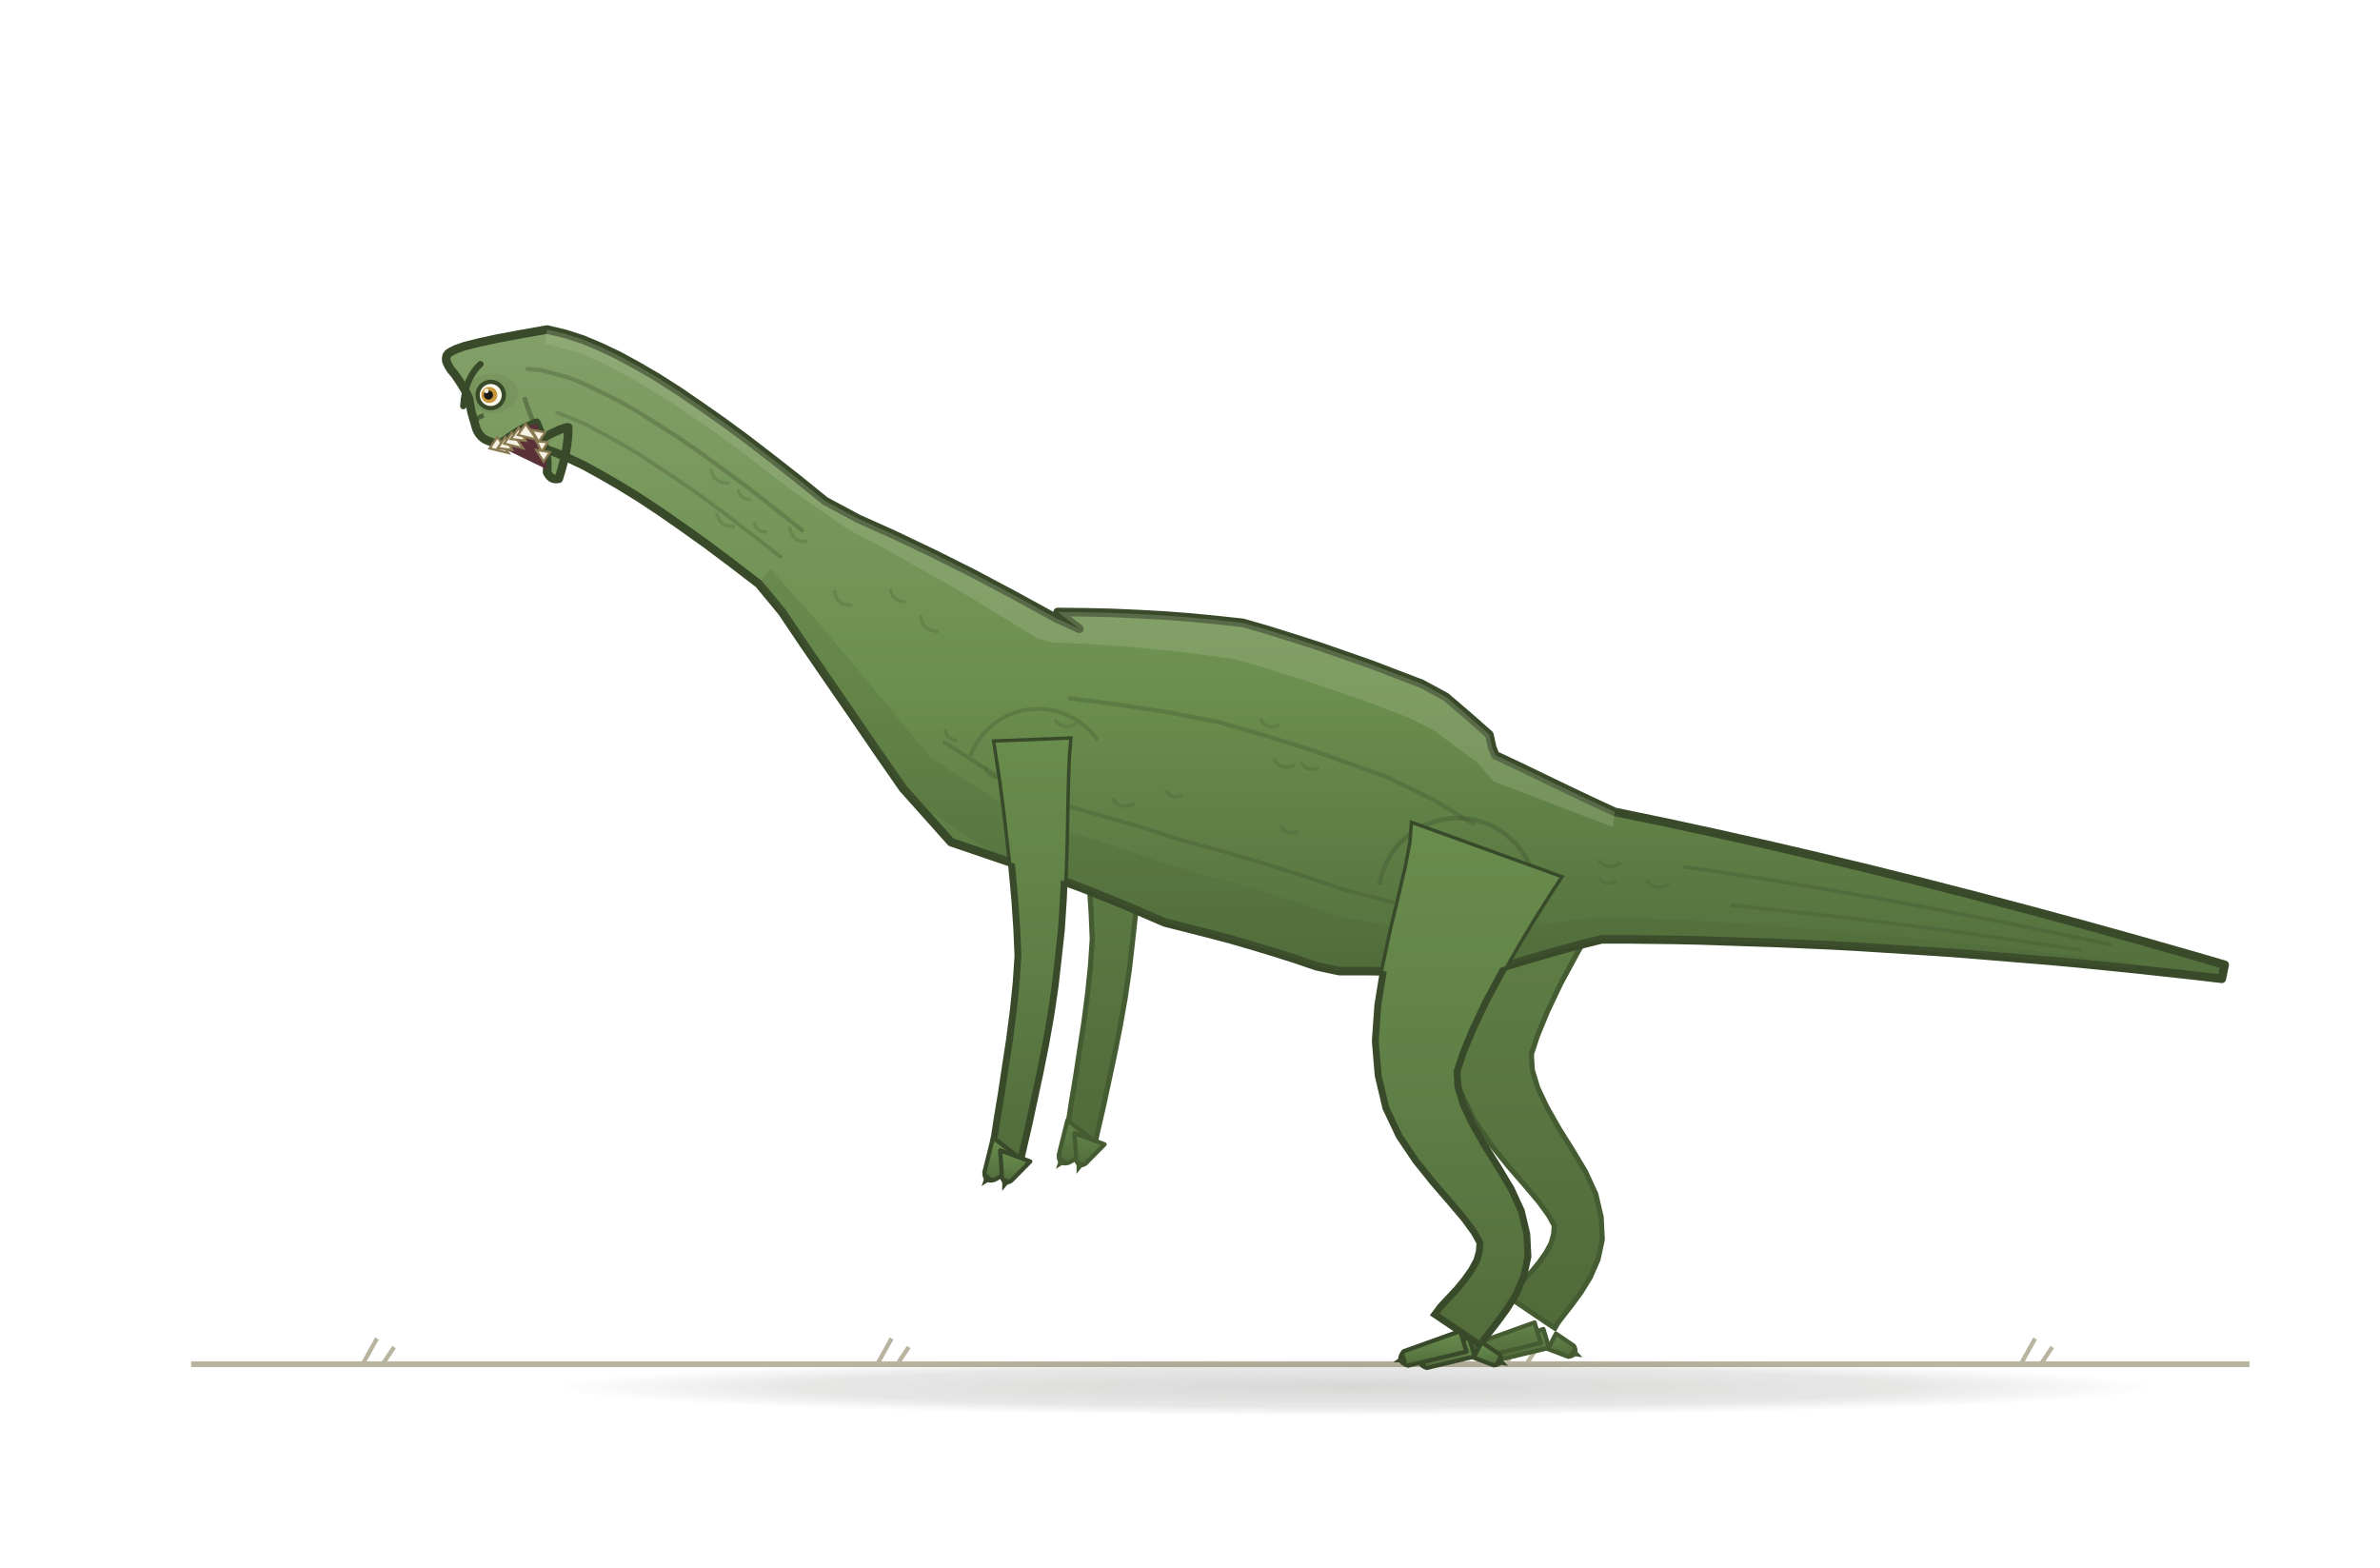
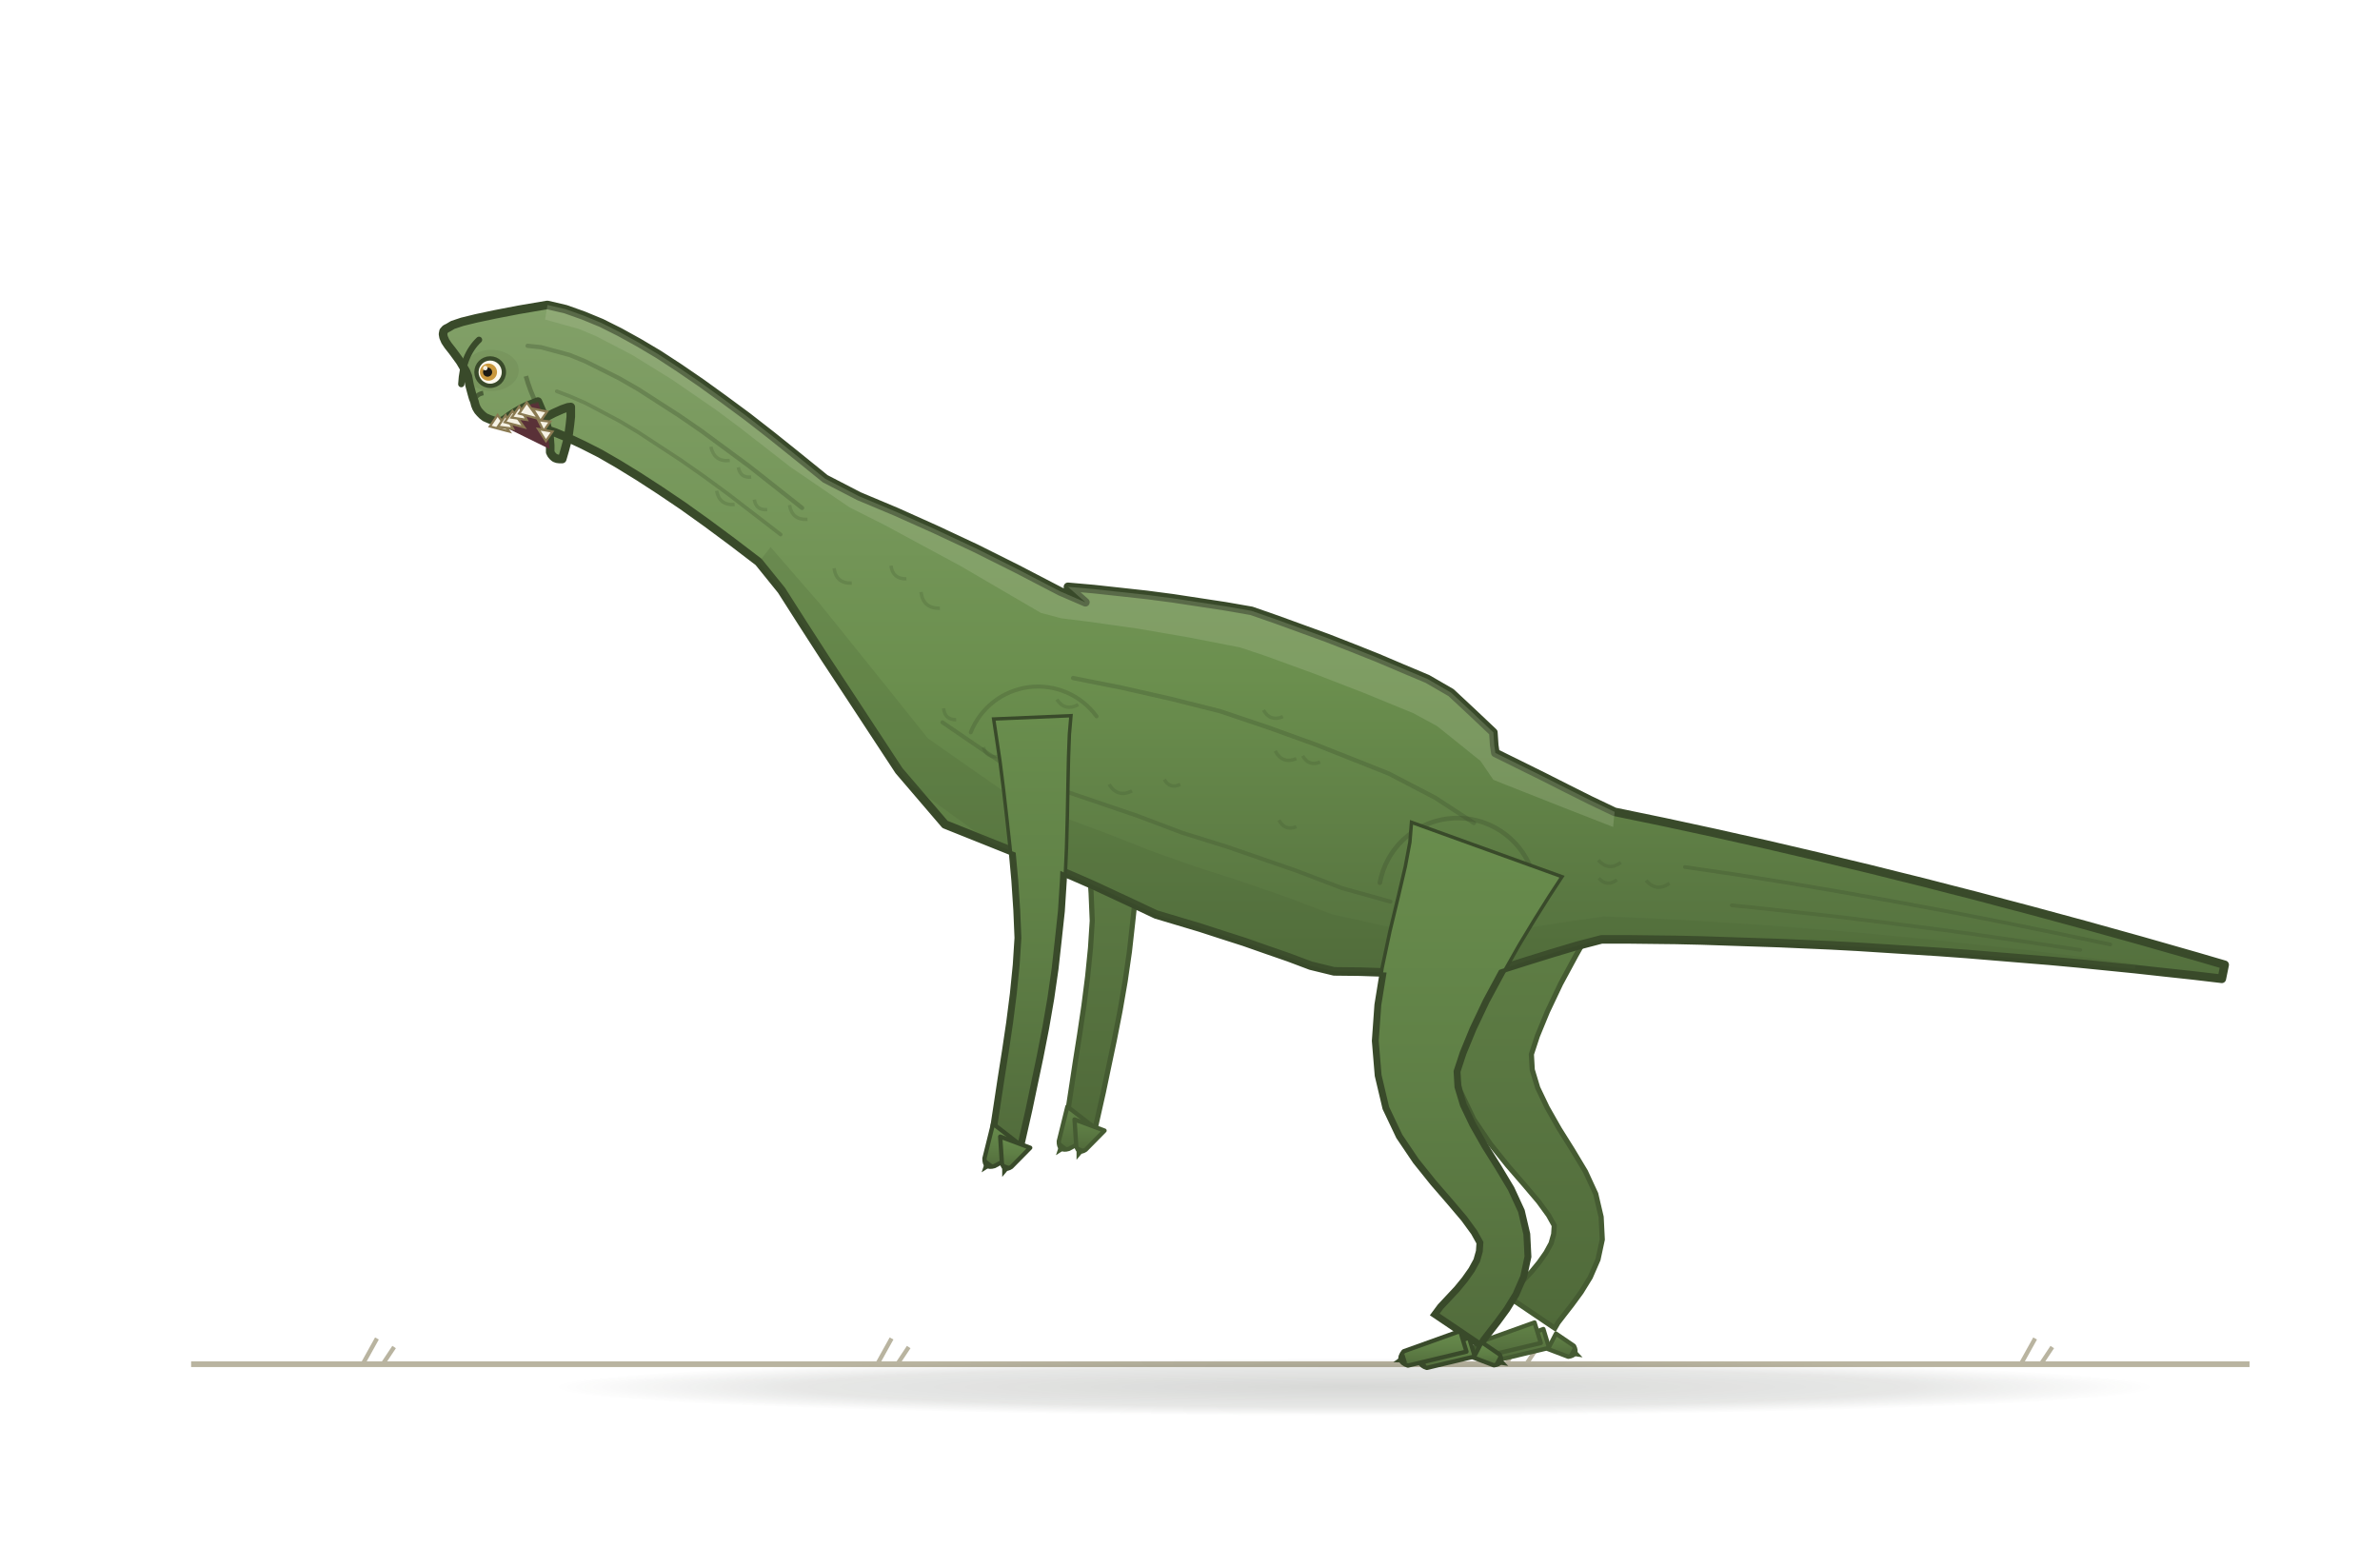
<svg xmlns="http://www.w3.org/2000/svg" viewBox="0 0 820 540" role="img" aria-label="Tyrannobrachion, a hybrid dinosaur">
  <g transform="translate(450.1 470) scale(0.985) translate(-450.1 -470)">
    <defs>
      <clipPath id="bod-mix-rex-brachiosaurus">
-         <path d="M771.3 330.3L761.4 327.4L751.6 324.6L741.8 321.8L732.1 319.1L722.4 316.4L712.8 313.8L703.2 311.2L693.7 308.7L684.3 306.2L674.9 303.8L665.6 301.4L656.3 299.1L647.1 296.8L637.9 294.6L628.8 292.4L619.8 290.3L610.8 288.2L601.8 286.2L592.9 284.2L584.1 282.3L575.3 280.4L566.6 278.6L557.9 276.8L549.5 272.9L541.1 268.9L532.8 264.9L524.5 260.9L516.2 257L515.1 254.3L514.1 249.8L506.5 243.1L498.9 236.6L490.4 232L481.5 228.6L472.6 225.2L463.7 222.1L454.8 219L445.8 216.1L436.9 213.3L427.9 210.7L418.6 209.7L409.3 208.8L400 208.1L390.7 207.6L381.5 207.2L372.3 207L363.1 206.9L370.7 212.8L362.6 209.1L347.8 201L333.5 193.4L319.7 186.5L306.3 180.1L293.4 174.3L281.8 168.1L272.3 160.4L263.1 153.2L254.4 146.5L246.1 140.4L238.1 134.8L230.5 129.6L223.3 125L216.3 120.9L209.7 117.3L203.2 114.2L197 111.6L190.8 109.6L184.5 108.1L174.9 109.8L166.9 111.3L160.5 112.7L155.7 113.9L152.6 115L151 115.8L150 116.4L149.4 117.2L149.2 118.2L149.3 119.3L149.9 120.6L150.8 122.1L152.3 123.9L153.6 125.8L154.7 127.5L155.7 129.2L156.6 130.9L157.3 132.5L157.5 134.1L157.8 135.6L158.1 137.1L158.5 138.5L158.9 139.9L159.3 141.2L159.6 142.3L160 143.4L160.5 144.3L161.1 145.1L161.9 145.9L162.7 146.5L164.3 147.2L165.6 147.7L166.8 147.9L167.9 147.9L168.7 147.6L169.4 147.1L171.2 145.8L173 144.6L174.9 143.4L176.8 142.4L178.8 141.5L180.8 140.7L182.2 144.1L183.2 147.3L184 150.3L184.5 153.1L184.6 155.6L184.5 158L185 158.9L185.5 159.5L186.1 160L186.8 160.3L187.6 160.4L188.6 160.3L189.5 157.3L190.3 154.3L191 151.4L191.5 148.5L191.8 145.7L191.9 142.9L191.9 142.3L191 142.4L189.1 143.1L186.4 144.3L182.8 146.2L178.3 148.7L178.3 148.7L180.5 149L183.6 149.8L187.6 151.2L192.2 153.2L197.5 155.7L203.3 158.9L209.7 162.6L216.7 166.9L224.1 171.8L232 177.3L240.4 183.3L249.2 189.9L258.6 197.1L266.7 206.9L274.3 218.2L282.4 230L290.9 242.3L299.7 255.2L309 268.6L325.8 287.4L349.9 295.6L357.2 298.1L364.5 300.8L371.8 303.5L379 306.4L386.2 309.3L393.4 312.4L400.6 315.5L408.1 317.4L415.6 319.3L423.2 321.3L430.8 323.5L438.4 325.8L446 328.2L453.6 330.8L461.6 332.5L470.4 332.5L479.4 332.6L494.9 335.2L510.4 333.7L518.8 331.1L527.3 328.5L535.9 326L544.6 323.6L553.4 321.4L562 321.4L570.7 321.5L579.5 321.6L588.4 321.8L597.3 322.1L606.3 322.4L615.4 322.7L624.5 323.1L633.7 323.5L643 324L652.4 324.6L661.8 325.2L671.3 325.8L680.9 326.5L690.6 327.3L700.3 328.1L710.1 328.9L719.9 329.8L729.9 330.8L739.9 331.8L749.9 332.9L760.1 334L770.3 335.2Z" />
+         <path d="M771.3 330.3L761.4 327.4L751.6 324.6L741.8 321.8L732.1 319.1L722.4 316.4L712.8 313.8L703.2 311.2L693.7 308.7L684.3 306.2L674.9 303.8L665.6 301.4L656.3 299.1L647.1 296.8L637.9 294.6L628.8 292.4L619.8 290.3L610.8 288.2L601.8 286.2L592.9 284.2L584.1 282.3L575.3 280.4L566.6 278.6L557.9 276.8L549.5 272.8L541.1 268.6L532.8 264.4L524.5 260.3L516.2 256.2L515.8 253.5L515.5 249L508.1 242L500.7 235.1L492.4 230.3L483.6 226.6L474.9 222.9L466.1 219.4L457.4 216L448.6 212.8L439.8 209.6L430.9 206.5L421.7 204.9L412.5 203.5L403.3 202.1L394.1 200.9L385 199.9L375.8 198.9L366.7 198.1L372.8 203.5L364 199.7L349 191.9L334.4 184.6L320.3 178L306.7 171.9L293.6 166.4L281.8 160.3L272.3 152.6L263.2 145.3L254.6 138.6L246.2 132.4L238.3 126.7L230.7 121.5L223.5 116.8L216.6 112.7L209.9 109L203.5 105.8L197.2 103.2L191 101L184.6 99.5L174.6 101.2L166.3 102.8L159.7 104.2L154.8 105.4L151.5 106.5L150 107.4L149 107.9L148.3 108.7L148.1 109.7L148.3 110.8L148.9 112.2L149.9 113.7L151.4 115.6L152.8 117.5L154.1 119.3L155.1 121L156.1 122.7L156.8 124.4L157.1 126L157.4 127.6L157.8 129.1L158.2 130.6L158.6 132L159.1 133.3L159.4 134.5L159.8 135.5L160.4 136.5L161.1 137.3L161.9 138.1L162.8 138.8L164.4 139.5L165.8 140L167 140.3L168.1 140.3L168.9 140L169.6 139.6L171.5 138.2L173.4 137L175.3 135.9L177.3 134.9L179.3 134.1L181.3 133.3L182.8 136.8L183.9 140L184.8 143.1L185.4 145.9L185.6 148.6L185.6 151L186 151.8L186.6 152.5L187.2 153L188 153.3L188.8 153.4L189.8 153.4L190.7 150.3L191.5 147.3L192.1 144.4L192.5 141.4L192.8 138.6L192.8 135.8L192.8 135.2L191.8 135.3L189.8 136L186.9 137.3L183 139.3L178.2 141.8L178.2 141.8L180.3 142.1L183.4 142.8L187.3 144.1L191.9 146L197.2 148.5L203.1 151.5L209.5 155.2L216.5 159.5L223.9 164.3L231.9 169.7L240.3 175.7L249.2 182.3L258.5 189.4L266.5 199.3L273.9 210.9L281.7 223L290 235.6L298.6 248.7L307.6 262.4L323.7 281.2L346.2 290.2L353.6 293.1L361 296.2L368.4 299.3L375.7 302.5L383 305.9L390.3 309.3L397.5 312.7L405.2 315L412.9 317.3L420.6 319.8L428.4 322.3L436.1 325L443.9 327.7L451.6 330.6L459.8 332.6L468.9 332.7L478 333L494.2 336L510.3 334.4L518.7 331.7L527.2 329L535.9 326.3L544.6 323.7L553.4 321.4L562 321.4L570.7 321.5L579.5 321.6L588.4 321.8L597.3 322.1L606.3 322.4L615.4 322.7L624.5 323.1L633.7 323.5L643 324L652.4 324.6L661.8 325.2L671.3 325.8L680.9 326.5L690.6 327.3L700.3 328.1L710.1 328.9L719.9 329.8L729.9 330.8L739.9 331.8L749.9 332.9L760.1 334L770.3 335.2Z" />
      </clipPath>
      <linearGradient id="gb-mix-rex-brachiosaurus" x1="0" y1="0" x2="0" y2="1">
        <stop offset="0" stop-color="#82a068" />
        <stop offset="0.55" stop-color="#6b8f4e" />
        <stop offset="1" stop-color="#536f3d" />
      </linearGradient>
      <linearGradient id="gl-mix-rex-brachiosaurus" x1="0" y1="0" x2="0" y2="1">
        <stop offset="0" stop-color="#698d4d" />
        <stop offset="0.55" stop-color="#5e7e45" />
        <stop offset="1" stop-color="#526c3c" />
      </linearGradient>
      <linearGradient id="gf-mix-rex-brachiosaurus" x1="0" y1="0" x2="0" y2="1">
        <stop offset="0" stop-color="#628347" />
        <stop offset="0.55" stop-color="#597641" />
        <stop offset="1" stop-color="#506a3a" />
      </linearGradient>
      <radialGradient id="sh-mix-rex-brachiosaurus">
        <stop offset="0" stop-color="#23281e" stop-opacity="0.18" />
        <stop offset="0.7" stop-color="#23281e" stop-opacity="0.11" />
        <stop offset="1" stop-color="#23281e" stop-opacity="0" />
      </radialGradient>
    </defs>
    <line x1="60" y1="470" x2="780" y2="470" stroke="#b9b4a0" stroke-width="2" />
    <path d="M120 470l5 -9 M127 470l4 -6" stroke="#b9b4a0" stroke-width="1.5" fill="none" />
    <path d="M300 470l5 -9 M307 470l4 -6" stroke="#b9b4a0" stroke-width="1.5" fill="none" />
    <path d="M520 470l5 -9 M527 470l4 -6" stroke="#b9b4a0" stroke-width="1.5" fill="none" />
    <path d="M700 470l5 -9 M707 470l4 -6" stroke="#b9b4a0" stroke-width="1.5" fill="none" />
    <ellipse cx="466.8" cy="478" rx="279.7" ry="10" fill="url(#sh-mix-rex-brachiosaurus)" />
    <path d="M513.4 275.3L512.9 281.5L511.3 290L508.8 300.7L505.9 312.7L503.2 325.4L501.1 338.3L500.2 350.9L501.2 363L503.9 374.4L508.6 384.3L514.4 392.9L520.5 400.5L526.3 407.2L531.3 413.1L534.8 417.9L536.8 421.5L536.6 424.5L535.7 427.7L533.9 431L531.5 434.4L528.8 437.7L525.9 440.8L523 443.9L521 446.6L537 457.4L538.1 455.5L540.1 452.9L542.9 449.3L546.2 444.8L549.4 439.6L552.1 433.4L553.6 426.4L553.2 418.5L551.3 410.4L547.7 402.6L543.2 395.1L538.5 387.6L534.3 380.2L531 373.3L529.1 367L528.8 361.6L530.9 355.2L534.4 346.7L539 337L544.4 327L550 317.1L555.5 308L560.6 299.9L564.6 293.8Z" fill="url(#gf-mix-rex-brachiosaurus)" stroke="#455b32" stroke-width="1.8" />
    <path d="M533 457.7L516.8 463.7Q514.3 467 518.2 468.3L535 464.3Z" fill="url(#gf-mix-rex-brachiosaurus)" stroke="#455b32" stroke-width="1.5" stroke-linejoin="round" />
    <path d="M517 464.5L513.2 467.3L518 467.5Z" fill="#455b32" />
    <path d="M529.9 455.4L510.1 462.5Q507.3 466 511.6 467.5L532.1 462.6Z" fill="url(#gf-mix-rex-brachiosaurus)" stroke="#455b32" stroke-width="1.5" stroke-linejoin="round" />
    <path d="M510.4 463.5L506.5 466.3L511.3 466.5Z" fill="#455b32" />
    <path d="M534.6 464.7L541.7 467.4Q545.4 466.9 543.7 463.6L537.4 459.3Z" fill="url(#gf-mix-rex-brachiosaurus)" stroke="#455b32" stroke-width="1.5" stroke-linejoin="round" />
    <path d="M541.9 466.9L546.7 467.6L543.4 464.1Z" fill="#455b32" />
-     <path d="M393.1 245.6L392.6 251.4L392.3 259.2L392.1 268.6L391.9 279.1L391.6 290.1L391.1 301.3L390.4 312.1L389.3 322.1L388.2 331.8L386.7 342L384.9 352.2L382.9 362.2L380.9 371.5L379.1 379.9L377.5 386.8L376.3 392.1L366.2 390.3L366.9 384.9L368 377.7L369.4 369.3L370.8 360L372.3 350.2L373.6 340.1L374.6 330.4L375.2 321.2L374.8 311.8L374.1 301.5L373.1 290.7L371.9 280L370.7 269.7L369.5 260.4L368.3 252.6L367.4 246.6Z" fill="url(#gf-mix-rex-brachiosaurus)" stroke="#455b32" stroke-width="1.8" />
-     <path d="M366.5 384.7L363.5 396.8Q363.4 400.6 367 399.5L378 393.6Z" fill="url(#gf-mix-rex-brachiosaurus)" stroke="#455b32" stroke-width="1.5" stroke-linejoin="round" />
-     <path d="M364 397.2L362.5 401.7L366.5 399.1Z" fill="#455b32" />
-     <path d="M369 389.2L369.6 398.5Q370.4 401.5 372.9 399.8L379.5 393.1Z" fill="url(#gf-mix-rex-brachiosaurus)" stroke="#455b32" stroke-width="1.5" stroke-linejoin="round" />
-     <path d="M369.7 398.6L369.7 403.4L372.7 399.7Z" fill="#455b32" />
-     <path d="M771.3 330.3L761.4 327.4L751.6 324.6L741.8 321.8L732.1 319.1L722.4 316.4L712.8 313.8L703.2 311.2L693.7 308.7L684.3 306.2L674.9 303.8L665.6 301.4L656.3 299.1L647.1 296.8L637.9 294.6L628.8 292.4L619.8 290.3L610.8 288.2L601.8 286.2L592.9 284.2L584.1 282.3L575.3 280.4L566.6 278.6L557.9 276.8L549.5 272.9L541.1 268.9L532.8 264.9L524.5 260.9L516.2 257L515.1 254.3L514.1 249.8L506.5 243.1L498.9 236.6L490.4 232L481.5 228.6L472.6 225.2L463.7 222.1L454.8 219L445.8 216.1L436.9 213.3L427.9 210.7L418.6 209.7L409.3 208.8L400 208.1L390.7 207.6L381.5 207.2L372.3 207L363.1 206.9L370.7 212.8L362.6 209.1L347.8 201L333.5 193.4L319.7 186.5L306.3 180.1L293.4 174.3L281.8 168.1L272.3 160.4L263.1 153.2L254.4 146.5L246.1 140.4L238.1 134.8L230.5 129.6L223.3 125L216.3 120.9L209.7 117.3L203.2 114.2L197 111.6L190.8 109.6L184.5 108.1L174.9 109.8L166.9 111.3L160.5 112.7L155.7 113.9L152.6 115L151 115.8L150 116.4L149.4 117.2L149.2 118.2L149.3 119.3L149.9 120.6L150.8 122.1L152.3 123.9L153.6 125.8L154.7 127.5L155.7 129.2L156.6 130.9L157.3 132.5L157.5 134.1L157.8 135.6L158.1 137.1L158.5 138.5L158.9 139.9L159.3 141.2L159.6 142.3L160 143.4L160.5 144.3L161.1 145.1L161.9 145.9L162.7 146.5L164.3 147.2L165.6 147.7L166.8 147.9L167.9 147.9L168.7 147.6L169.4 147.1L171.2 145.8L173 144.6L174.9 143.4L176.8 142.4L178.8 141.5L180.8 140.7L182.2 144.1L183.2 147.3L184 150.3L184.5 153.1L184.6 155.6L184.5 158L185 158.9L185.5 159.5L186.1 160L186.8 160.3L187.6 160.4L188.6 160.3L189.5 157.3L190.3 154.3L191 151.4L191.5 148.5L191.8 145.7L191.9 142.9L191.9 142.3L191 142.4L189.1 143.1L186.4 144.3L182.8 146.2L178.3 148.7L178.3 148.7L180.5 149L183.6 149.8L187.6 151.2L192.2 153.2L197.5 155.7L203.3 158.9L209.7 162.6L216.7 166.9L224.1 171.8L232 177.3L240.4 183.3L249.2 189.9L258.6 197.1L266.7 206.9L274.3 218.2L282.4 230L290.9 242.3L299.7 255.2L309 268.6L325.8 287.4L349.9 295.6L357.2 298.1L364.5 300.8L371.8 303.5L379 306.4L386.2 309.3L393.4 312.4L400.6 315.5L408.1 317.4L415.6 319.3L423.2 321.3L430.8 323.5L438.4 325.8L446 328.2L453.6 330.8L461.6 332.5L470.4 332.5L479.4 332.6L494.9 335.2L510.4 333.7L518.8 331.1L527.3 328.5L535.9 326L544.6 323.6L553.4 321.4L562 321.4L570.7 321.5L579.5 321.6L588.4 321.8L597.3 322.1L606.3 322.4L615.4 322.7L624.5 323.1L633.7 323.5L643 324L652.4 324.6L661.8 325.2L671.3 325.8L680.9 326.5L690.6 327.3L700.3 328.1L710.1 328.9L719.9 329.8L729.9 330.8L739.9 331.8L749.9 332.9L760.1 334L770.3 335.2Z" fill="url(#gb-mix-rex-brachiosaurus)" stroke="#394a2a" stroke-width="3" stroke-linejoin="round" />
+     <path d="M393.1 237.8L392.6 243.7L392.3 251.7L392.1 261.3L391.9 272L391.6 283.2L391.1 294.6L390.4 305.6L389.3 315.8L388.2 325.7L386.7 336.1L384.9 346.5L382.9 356.7L380.9 366.2L379.1 374.8L377.5 381.9L376.3 387.2L366.2 385.5L366.9 379.9L368 372.7L369.3 364.1L370.8 354.6L372.3 344.5L373.6 334.3L374.6 324.3L375.2 314.9L374.8 305.3L374.1 294.8L373.1 283.8L371.9 272.8L370.7 262.4L369.5 252.9L368.3 244.9L367.4 238.9Z" fill="url(#gf-mix-rex-brachiosaurus)" stroke="#455b32" stroke-width="1.8" />
+     <path d="M366.5 379.9L363.5 392Q363.4 395.8 367 394.7L378 388.8Z" fill="url(#gf-mix-rex-brachiosaurus)" stroke="#455b32" stroke-width="1.5" stroke-linejoin="round" />
+     <path d="M364 392.4L362.5 396.9L366.5 394.3Z" fill="#455b32" />
+     <path d="M369 384.4L369.6 393.7Q370.4 396.7 372.9 395L379.5 388.3Z" fill="url(#gf-mix-rex-brachiosaurus)" stroke="#455b32" stroke-width="1.5" stroke-linejoin="round" />
+     <path d="M369.7 393.8L369.7 398.5L372.7 394.9Z" fill="#455b32" />
+     <path d="M771.3 330.3L761.4 327.4L751.6 324.6L741.8 321.8L732.1 319.1L722.4 316.4L712.8 313.8L703.2 311.2L693.7 308.7L684.3 306.2L674.9 303.8L665.6 301.4L656.3 299.1L647.1 296.8L637.9 294.6L628.8 292.4L619.8 290.3L610.8 288.2L601.8 286.2L592.9 284.2L584.1 282.3L575.3 280.4L566.6 278.6L557.9 276.8L549.5 272.8L541.1 268.6L532.8 264.4L524.5 260.3L516.2 256.2L515.8 253.5L515.5 249L508.1 242L500.7 235.1L492.4 230.3L483.6 226.6L474.9 222.9L466.1 219.4L457.4 216L448.6 212.8L439.8 209.6L430.9 206.5L421.7 204.9L412.5 203.5L403.3 202.1L394.1 200.9L385 199.9L375.8 198.9L366.7 198.1L372.8 203.5L364 199.7L349 191.9L334.4 184.6L320.3 178L306.7 171.9L293.6 166.4L281.8 160.3L272.3 152.6L263.2 145.3L254.6 138.6L246.2 132.4L238.3 126.7L230.7 121.5L223.5 116.8L216.6 112.7L209.9 109L203.5 105.8L197.2 103.2L191 101L184.6 99.5L174.6 101.2L166.3 102.8L159.7 104.2L154.8 105.4L151.5 106.5L150 107.4L149 107.9L148.3 108.7L148.1 109.7L148.3 110.8L148.9 112.2L149.9 113.7L151.4 115.6L152.8 117.5L154.1 119.3L155.1 121L156.1 122.7L156.8 124.4L157.1 126L157.4 127.6L157.8 129.1L158.2 130.6L158.6 132L159.1 133.3L159.4 134.5L159.8 135.5L160.4 136.5L161.1 137.3L161.9 138.1L162.8 138.8L164.4 139.5L165.8 140L167 140.3L168.1 140.3L168.9 140L169.6 139.6L171.5 138.2L173.4 137L175.3 135.9L177.3 134.9L179.3 134.1L181.3 133.3L182.8 136.8L183.9 140L184.8 143.1L185.4 145.9L185.6 148.6L185.6 151L186 151.8L186.6 152.5L187.2 153L188 153.3L188.8 153.4L189.8 153.4L190.7 150.3L191.5 147.3L192.1 144.4L192.5 141.4L192.8 138.6L192.8 135.8L192.8 135.2L191.8 135.3L189.8 136L186.9 137.3L183 139.3L178.2 141.8L178.2 141.8L180.3 142.1L183.4 142.8L187.3 144.1L191.9 146L197.2 148.5L203.1 151.5L209.5 155.2L216.5 159.5L223.9 164.3L231.9 169.7L240.3 175.7L249.2 182.3L258.5 189.4L266.5 199.3L273.9 210.9L281.7 223L290 235.6L298.6 248.7L307.6 262.4L323.7 281.2L346.2 290.2L353.6 293.1L361 296.2L368.4 299.3L375.7 302.5L383 305.9L390.3 309.3L397.5 312.7L405.2 315L412.9 317.3L420.6 319.8L428.4 322.3L436.1 325L443.9 327.7L451.6 330.6L459.8 332.6L468.9 332.7L478 333L494.2 336L510.3 334.4L518.7 331.7L527.2 329L535.9 326.3L544.6 323.7L553.4 321.4L562 321.4L570.7 321.5L579.5 321.6L588.4 321.8L597.3 322.1L606.3 322.4L615.4 322.7L624.5 323.1L633.7 323.5L643 324L652.4 324.6L661.8 325.2L671.3 325.8L680.9 326.5L690.6 327.3L700.3 328.1L710.1 328.9L719.9 329.8L729.9 330.8L739.9 331.8L749.9 332.9L760.1 334L770.3 335.2Z" fill="url(#gb-mix-rex-brachiosaurus)" stroke="#394a2a" stroke-width="3" stroke-linejoin="round" />
    <g clip-path="url(#bod-mix-rex-brachiosaurus)">
-       <path d="M739.8 332L719.9 330.1L700.2 328.4L680.8 326.9L661.8 325.6L642.9 324.6L624.4 323.7L606.2 323L588.3 322.6L570.6 322.3L553.3 322.3L535.8 327.1L518.7 332.5L494.5 336.8L469.7 334.3L452.9 332.8L437.7 327.8L422.6 323.4L407.5 319.4L392.9 314.5L378.6 308.3L364.2 302.6L349.6 297.4L308 269.8L290 243.3L273.7 219L258.1 197.7L262.7 191.9L280.1 211.4L298.5 233.5L318.7 257.9L352.2 279.7L367.6 283.9L382.8 288.7L397.9 293.9L413.3 298.6L428.9 302.9L444.5 307.7L460.2 313L476.9 316.4L498.5 320.6L519.8 318.4L536.8 315.7L554.2 313.4L571.5 314.1L589.2 315.1L607.1 316.2L625.3 317.6L643.8 319.1L662.5 320.9L681.5 322.9L700.8 325L720.4 327.4L740.2 330Z" fill="#475d34" opacity="0.2" />
-       <path d="M558 275.9L541.2 267.7L524.6 259.5L516.3 255.5L514.8 248.1L499.6 234.6L491.1 230L473.3 223.2L455.4 217L437.5 211.3L428.5 208.6L409.7 206.8L391.1 205.7L372.6 205.2L363.4 205.1L363.6 207.9L334.4 192.5L306.9 179.4L293.9 173.7L272.7 159.8L254.9 145.9L246.5 139.8L230.9 129L216.7 120.2L203.5 113.5L197.2 110.9L184.6 107.3L183.7 113L195.4 116.2L201.4 118.7L214.1 125.1L228 133.6L243.4 144.2L251.7 150.2L269.5 163.9L290.2 178.2L302.5 184.7L328.4 199.3L356.1 216.2L361.5 217.6L370.5 217.9L388.4 219.1L406.5 220.9L424.6 223.3L433.4 225.8L451 231.3L468.5 237.3L486 243.9L494.4 248.1L510 259.7L515.5 266.2L523.8 269.3L540.5 275.7L557.4 282.1Z" fill="#b4c59f" opacity="0.26" />
+       <path d="M739.8 332L719.9 330.1L700.2 328.4L680.8 326.9L661.8 325.6L642.9 324.6L624.4 323.7L606.2 323L588.3 322.6L570.6 322.3L553.3 322.3L535.8 327.5L518.6 333.1L493.8 337.6L468.1 334.6L450.8 332.6L435.3 327L419.9 321.8L404.5 317.1L389.6 311.4L375.1 304.5L360.5 298.1L345.8 292L306.5 263.6L289.1 236.6L273.3 211.7L258.1 190L262.7 184.2L279.8 203.9L298 226.5L317.7 251.1L349.9 273.6L365.3 278.8L380.7 284.5L395.9 290.5L411.4 296L427.2 301.1L443.1 306.6L459 312.6L475.9 316.4L498.1 321.1L519.8 318.8L536.8 315.9L554.2 313.4L571.5 314.1L589.2 315.1L607.1 316.2L625.3 317.6L643.8 319.1L662.5 320.9L681.5 322.9L700.8 325L720.4 327.4L740.2 330Z" fill="#475d34" opacity="0.2" />
+       <path d="M558 275.9L541.2 267.4L524.6 258.9L516.3 254.7L516.2 247.3L501.5 233.2L493.2 228.3L475.7 220.9L458.1 214L440.5 207.5L431.6 204.4L413.1 201.4L394.6 199L376.3 197L367.2 196.2L365.1 198.5L335.3 183.6L307.4 171.1L294.1 165.7L272.8 152L255 138L246.7 131.7L231.2 120.8L217 112L203.8 105.1L197.5 102.4L184.8 98.6L183.8 104.6L195.6 107.9L201.6 110.4L214.3 117L228.2 125.6L243.6 136.2L251.8 142.3L269.5 156.1L290.3 170.3L302.8 176.6L329.1 190.8L357.2 207.2L364.3 209.1L373.2 210.2L391 212.7L409 215.8L426.9 219.3L435.6 222.2L452.9 228.5L470.2 235.2L487.5 242.3L495.8 246.8L511 259L515.5 265.6L523.8 268.9L540.5 275.5L557.4 282.1Z" fill="#b4c59f" opacity="0.26" />
    </g>
    <g clip-path="url(#bod-mix-rex-brachiosaurus)">
      <g fill="none" stroke="#394a2a" stroke-width="1.2" opacity="0.2">
-         <path d="M291.2 204.5Q285.7 204.7 284.9 199.3" />
-         <path d="M328.1 251.8Q324.2 251.8 323.7 247.8" />
-         <path d="M261.5 178.9Q257.6 179.2 257 175.3" />
-         <path d="M390.2 273.8Q385.4 276.6 382.1 272.1" />
-         <path d="M406.6 270.8Q403.1 272.7 400.9 269.4" />
+         <path d="M291.1 196.8Q285.6 197 284.9 191.6" />
+         <path d="M327.6 244.6Q323.6 244.6 323.2 240.6" />
+         <path d="M261.5 171.1Q257.6 171.4 257 167.6" />
+         <path d="M389.1 269.5Q384.1 272 381.1 267.2" />
+         <path d="M406 267.2Q402.4 268.9 400.4 265.5" />
        <path d="M560.1 294.5Q555.8 297.7 552.2 293.7" />
-         <path d="M446.1 260.4Q441.3 262.7 438.6 258.1" />
-         <path d="M343.1 264.6Q339 265.4 337.8 261.4" />
-         <path d="M516.1 313.1Q511.7 316.5 507.8 312.4" />
-         <path d="M255.9 167.5Q252.1 167.8 251.4 164.1" />
-         <path d="M248.4 161.7Q242.9 162.3 241.8 156.9" />
-         <path d="M369.8 245.8Q365.4 248.6 362.1 244.6" />
-         <path d="M275.6 182.3Q270.2 182.6 269.3 177.2" />
-         <path d="M454.4 261.4Q450.4 263.1 448.2 259.4" />
-         <path d="M447.1 283.6Q443.2 285.4 441 281.6" />
-         <path d="M440.7 246.3Q436.4 248.4 433.9 244.3" />
-         <path d="M250.2 177Q244.8 177.4 243.8 172.2" />
+         <path d="M446.6 258.2Q441.7 260.2 439.2 255.5" />
+         <path d="M342.3 257.4Q338.3 258.1 337.1 254.2" />
+         <path d="M516.1 313.4Q511.7 316.8 507.8 312.8" />
+         <path d="M255.9 159.7Q252.1 160.1 251.4 156.3" />
+         <path d="M248.4 153.9Q243 154.5 241.8 149.1" />
+         <path d="M370.3 239.3Q365.7 241.8 362.8 237.5" />
+         <path d="M275.6 174.5Q270.2 174.8 269.3 169.5" />
+         <path d="M454.9 259.4Q450.9 261 448.8 257.2" />
+         <path d="M446.6 282Q442.6 283.6 440.5 279.7" />
+         <path d="M441.9 243.5Q437.4 245.4 435.1 241.2" />
+         <path d="M250.1 169.3Q244.8 169.7 243.8 164.5" />
        <path d="M577.1 301.8Q572.6 305 568.9 300.8" />
-         <path d="M310 203.3Q305.2 203.4 304.6 198.7" />
-         <path d="M510 289.9Q505.6 292.2 502.8 288.1" />
-         <path d="M321.6 213.7Q315.8 213.8 315.1 208" />
+         <path d="M310.2 195.3Q305.4 195.4 304.8 190.7" />
+         <path d="M510.1 289.8Q505.7 292.1 503 287.9" />
+         <path d="M321.9 205.6Q316 205.7 315.3 199.9" />
        <path d="M558.7 300.6Q555.2 303.2 552.4 300" />
      </g>
      <g fill="none" stroke="#394a2a" stroke-linecap="round">
-         <path d="M273.7 178.3L255.2 163.7L238.4 151.4L230.6 146L216.3 136.9L209.7 133.1L197.7 127.2L192.3 125L182.3 122.3L177.7 121.9" stroke-width="1.5" opacity="0.3" />
-         <path d="M266.2 187.6L247.9 173.4L239.4 167.1L231.3 161.4L216.6 151.7L209.9 147.7L198 141.3L192.7 139L188 137.2" stroke-width="1.3" opacity="0.26" />
-         <path d="M508.4 281L494.6 272.6L478.2 264.6L452.8 255.5L435.9 250.2L418.9 245.3L401.7 242L384.5 239.3L367.3 237.1" stroke-width="1.5" opacity="0.28" />
-         <path d="M480.2 308.4L463.5 304.1L447.6 298.7L423.8 291.4L408 287.2L392.4 282.2L369.1 275.5L353.4 271.7L323.5 252.5" stroke-width="1.4" opacity="0.26" />
+         <path d="M273.7 170.5L255.2 155.9L238.4 143.5L230.7 138.2L216.4 129L209.8 125.2L197.8 119.2L192.4 117L182.4 114.3L177.7 113.8" stroke-width="1.5" opacity="0.3" />
+         <path d="M266.2 179.8L247.9 165.7L239.3 159.4L231.3 153.8L216.5 144.1L209.8 140.1L197.9 133.8L192.6 131.5L187.9 129.7" stroke-width="1.3" opacity="0.26" />
+         <path d="M508.7 280.7L495.2 271.9L478.9 263.4L453.7 253.4L436.8 247.3L419.9 241.6L402.8 237.3L385.6 233.4L368.5 230" stroke-width="1.5" opacity="0.28" />
+         <path d="M479.5 308.2L462.6 303.5L446.6 297.4L422.6 289.1L406.6 284.1L391 278.2L367.5 270.2L351.8 265.3L322.8 245.5" stroke-width="1.4" opacity="0.26" />
        <path d="M731.3 323.2L711.8 319.1L692.6 315.2L673.7 311.5L654.9 308L636.5 304.7L618.2 301.6L600.2 298.7L582.5 296.1" stroke-width="1.3" opacity="0.28" />
        <path d="M720.8 325.1L701.3 322.2L682.1 319.4L672.6 318.1L653.8 315.7L635.2 313.4L626 312.4L607.9 310.4L598.9 309.5" stroke-width="1.3" opacity="0.24" />
        <path d="M475.8 301.6A27.6 27.6 0 0 1 528 295" stroke-width="1.6" opacity="0.3" />
-         <path d="M332.7 256.8A25.3 25.3 0 0 1 376.7 251.2" stroke-width="1.4" opacity="0.26" />
+         <path d="M332.7 249A25.3 25.3 0 0 1 376.7 243.4" stroke-width="1.4" opacity="0.26" />
      </g>
    </g>
-     <path d="M180.8 140.7L178.8 141.5L176.8 142.4L174.9 143.4L173 144.6L171.2 145.8L169.4 147.1L168.7 147.6L167.9 147.9L166.8 147.9L165.6 147.7L164.3 147.2L162.7 146.5L184.4 157L184.3 155L184 152.7L183.4 150.1L182.7 147.3L181.9 144.1L180.8 140.7Z" fill="#5a3138" />
-     <path d="M180.3 141.5Q178 136.9 176.6 131.8" fill="none" stroke="#394a2a" stroke-width="1.6" opacity="0.45" />
-     <path d="M162.4 138.2Q158.8 138.9 159.4 142.5" fill="none" stroke="#394a2a" stroke-width="1.6" opacity="0.75" />
+     <path d="M181.3 133.3L179.3 134.1L177.3 134.9L175.3 135.9L173.4 137L171.5 138.2L169.6 139.6L168.9 140L168.1 140.3L167 140.3L165.8 140L164.4 139.5L162.8 138.8L185.4 149.9L185.2 147.9L184.8 145.6L184.2 142.9L183.5 140L182.5 136.8L181.3 133.3Z" fill="#5a3138" />
+     <path d="M180.8 134.1Q178.5 129.5 177.1 124.4" fill="none" stroke="#394a2a" stroke-width="1.6" opacity="0.45" />
+     <path d="M162.2 130.3Q158.6 131 159.3 134.6" fill="none" stroke="#394a2a" stroke-width="1.6" opacity="0.75" />
    <g opacity="1">
-       <path d="M167.1 145.7L171 151.3L164.4 149.7Z" fill="#f6f2e4" stroke="#8a7a52" stroke-width="0.8" />
-       <path d="M169.9 145.7L172.3 150.2L167.2 149.6Z" fill="#f6f2e4" stroke="#8a7a52" stroke-width="0.8" />
-       <path d="M172.2 144.1L176.1 149.6L169.5 148Z" fill="#f6f2e4" stroke="#8a7a52" stroke-width="0.8" />
-       <path d="M174.6 142.5L177 147L171.8 146.4Z" fill="#f6f2e4" stroke="#8a7a52" stroke-width="0.8" />
-       <path d="M177 141.1L180.9 146.6L174.3 145Z" fill="#f6f2e4" stroke="#8a7a52" stroke-width="0.8" />
-       <path d="M183.8 144.1L179.1 143.2L181.6 147.4Z" fill="#f6f2e4" stroke="#8a7a52" stroke-width="0.8" />
-       <path d="M184.8 147.5L180.8 147.2L182.6 150.8Z" fill="#f6f2e4" stroke="#8a7a52" stroke-width="0.8" />
-       <path d="M185.5 151L180.7 150.2L183.3 154.3Z" fill="#f6f2e4" stroke="#8a7a52" stroke-width="0.8" />
+       <path d="M167.2 138L171.3 143.8L164.5 142Z" fill="#f6f2e4" stroke="#8a7a52" stroke-width="0.8" />
+       <path d="M170 138.1L172.6 142.8L167.3 142.1Z" fill="#f6f2e4" stroke="#8a7a52" stroke-width="0.8" />
+       <path d="M172.4 136.6L176.5 142.3L169.7 140.5Z" fill="#f6f2e4" stroke="#8a7a52" stroke-width="0.8" />
+       <path d="M174.8 135L177.4 139.7L172.1 138.9Z" fill="#f6f2e4" stroke="#8a7a52" stroke-width="0.8" />
+       <path d="M177.4 133.6L181.5 139.3L174.7 137.5Z" fill="#f6f2e4" stroke="#8a7a52" stroke-width="0.8" />
+       <path d="M184.5 136.8L179.5 135.8L182.2 140.1Z" fill="#f6f2e4" stroke="#8a7a52" stroke-width="0.8" />
+       <path d="M185.6 140.3L181.4 139.8L183.3 143.6Z" fill="#f6f2e4" stroke="#8a7a52" stroke-width="0.8" />
+       <path d="M186.4 143.8L181.4 142.9L184.1 147.1Z" fill="#f6f2e4" stroke="#8a7a52" stroke-width="0.8" />
    </g>
-     <ellipse cx="165.2" cy="130.4" rx="9.1" ry="6.9" fill="#394a2a" opacity="0.1" />
-     <circle cx="164.8" cy="131" r="4.6" fill="#fdfaef" stroke="#394a2a" stroke-width="1.5" />
-     <circle cx="164.3" cy="131" r="2.8" fill="#c9983d" />
-     <circle cx="164" cy="131" r="1.6" fill="#1c1a14" />
-     <circle cx="163.3" cy="129.6" r="0.8" fill="#fdfaef" opacity="0.9" />
-     <path d="M161.2 120.2Q155.7 125.3 155.2 134.9" fill="none" stroke="#394a2a" stroke-width="2.2" stroke-linecap="round" />
+     <ellipse cx="165" cy="122.4" rx="9.6" ry="7.2" fill="#394a2a" opacity="0.1" />
+     <circle cx="164.6" cy="123" r="4.8" fill="#fdfaef" stroke="#394a2a" stroke-width="1.5" />
+     <circle cx="164" cy="123" r="3" fill="#c9983d" />
+     <circle cx="163.7" cy="123" r="1.6" fill="#1c1a14" />
+     <circle cx="162.9" cy="121.6" r="0.8" fill="#fdfaef" opacity="0.9" />
+     <path d="M160.7 111.7Q155 117.1 154.5 127.2" fill="none" stroke="#394a2a" stroke-width="2.2" stroke-linecap="round" />
    <path d="M487.4 281.3L486.9 287.5L485.3 296L482.8 306.7L479.9 318.7L477.2 331.4L475.1 344.3L474.2 356.9L475.2 369L477.9 380.4L482.6 390.3L488.4 398.9L494.5 406.5L500.3 413.2L505.3 419.1L508.8 423.9L510.8 427.5L510.6 430.5L509.7 433.7L507.9 437L505.5 440.4L502.8 443.7L499.9 446.8L497 449.9L495 452.6L511 463.4L512.1 461.5L514.1 458.9L516.9 455.3L520.2 450.8L523.4 445.6L526.1 439.4L527.6 432.4L527.2 424.5L525.3 416.4L521.7 408.6L517.2 401.1L512.5 393.6L508.3 386.2L505 379.3L503.1 373L502.8 367.6L504.9 361.2L508.4 352.7L513 343L518.4 333L524 323.1L529.5 314L534.6 305.9L538.6 299.8Z" fill="url(#gl-mix-rex-brachiosaurus)" stroke="#394a2a" stroke-width="2.4" />
    <g clip-path="url(#bod-mix-rex-brachiosaurus)">
      <path d="M487.4 281.3L486.9 287.5L485.3 296L482.8 306.7L479.9 318.7L477.2 331.4L475.1 344.3L474.2 356.9L475.2 369L477.9 380.4L482.6 390.3L488.4 398.9L494.5 406.5L500.3 413.2L505.3 419.1L508.8 423.9L510.8 427.5L510.6 430.5L509.7 433.7L507.9 437L505.5 440.4L502.8 443.7L499.9 446.8L497 449.9L495 452.6L511 463.4L512.1 461.5L514.1 458.9L516.9 455.3L520.2 450.8L523.4 445.6L526.1 439.4L527.6 432.4L527.2 424.5L525.3 416.4L521.7 408.6L517.2 401.1L512.5 393.6L508.3 386.2L505 379.3L503.1 373L502.8 367.6L504.9 361.2L508.4 352.7L513 343L518.4 333L524 323.1L529.5 314L534.6 305.9L538.6 299.8Z" fill="url(#gl-mix-rex-brachiosaurus)" />
    </g>
    <path d="M507 460.7L490.8 466.7Q488.3 470 492.2 471.3L509 467.3Z" fill="url(#gl-mix-rex-brachiosaurus)" stroke="#394a2a" stroke-width="1.5" stroke-linejoin="round" />
    <path d="M491 467.5L487.2 470.3L492 470.5Z" fill="#394a2a" />
    <path d="M503.9 458.4L484.1 465.5Q481.3 469 485.6 470.5L506.1 465.6Z" fill="url(#gl-mix-rex-brachiosaurus)" stroke="#394a2a" stroke-width="1.5" stroke-linejoin="round" />
    <path d="M484.4 466.5L480.5 469.3L485.3 469.5Z" fill="#394a2a" />
    <path d="M508.6 467.7L515.7 470.4Q519.4 469.9 517.7 466.6L511.4 462.3Z" fill="url(#gl-mix-rex-brachiosaurus)" stroke="#394a2a" stroke-width="1.5" stroke-linejoin="round" />
    <path d="M515.9 469.9L520.7 470.6L517.4 467.1Z" fill="#394a2a" />
-     <path d="M367.1 251.6L366.6 257.4L366.3 265.2L366.1 274.6L365.9 285.1L365.6 296.1L365.1 307.3L364.4 318.1L363.3 328.1L362.2 337.8L360.7 348L358.9 358.2L356.9 368.2L354.9 377.5L353.1 385.9L351.5 392.8L350.3 398.1L340.2 396.3L340.9 390.9L342 383.7L343.4 375.3L344.8 366L346.3 356.2L347.6 346.1L348.6 336.4L349.2 327.2L348.8 317.8L348.1 307.5L347.1 296.7L345.9 286L344.7 275.7L343.5 266.4L342.3 258.6L341.4 252.6Z" fill="url(#gl-mix-rex-brachiosaurus)" stroke="#394a2a" stroke-width="2.4" />
+     <path d="M367.1 243.8L366.6 249.7L366.3 257.7L366.1 267.3L365.9 278L365.6 289.2L365.1 300.6L364.4 311.6L363.3 321.8L362.2 331.7L360.7 342.1L358.9 352.5L356.9 362.7L354.9 372.2L353.1 380.8L351.5 387.9L350.3 393.2L340.2 391.5L340.9 385.9L342 378.7L343.3 370.1L344.8 360.6L346.3 350.5L347.6 340.3L348.6 330.3L349.2 320.9L348.8 311.3L348.1 300.8L347.1 289.8L345.9 278.8L344.7 268.4L343.5 258.9L342.3 250.9L341.4 244.9Z" fill="url(#gl-mix-rex-brachiosaurus)" stroke="#394a2a" stroke-width="2.4" />
    <g clip-path="url(#bod-mix-rex-brachiosaurus)">
-       <path d="M367.1 251.6L366.6 257.4L366.3 265.2L366.1 274.6L365.9 285.1L365.6 296.1L365.1 307.3L364.4 318.1L363.3 328.1L362.2 337.8L360.7 348L358.9 358.2L356.9 368.2L354.9 377.5L353.1 385.9L351.5 392.8L350.3 398.1L340.2 396.3L340.9 390.9L342 383.7L343.4 375.3L344.8 366L346.3 356.2L347.6 346.1L348.6 336.4L349.2 327.2L348.8 317.8L348.1 307.5L347.1 296.7L345.9 286L344.7 275.7L343.5 266.4L342.3 258.6L341.4 252.6Z" fill="url(#gl-mix-rex-brachiosaurus)" />
+       <path d="M367.1 243.8L366.6 249.7L366.3 257.7L366.1 267.3L365.9 278L365.6 289.2L365.1 300.6L364.4 311.6L363.3 321.8L362.2 331.7L360.7 342.1L358.9 352.5L356.9 362.7L354.9 372.2L353.1 380.8L351.5 387.9L350.3 393.2L340.2 391.5L340.9 385.9L342 378.7L343.3 370.1L344.8 360.6L346.3 350.5L347.6 340.3L348.6 330.3L349.2 320.9L348.8 311.3L348.1 300.8L347.1 289.8L345.9 278.8L344.7 268.4L343.5 258.9L342.3 250.9L341.4 244.9Z" fill="url(#gl-mix-rex-brachiosaurus)" />
    </g>
-     <path d="M340.5 390.7L337.5 402.8Q337.4 406.6 341 405.5L352 399.6Z" fill="url(#gl-mix-rex-brachiosaurus)" stroke="#394a2a" stroke-width="1.5" stroke-linejoin="round" />
-     <path d="M338 403.2L336.5 407.7L340.5 405.1Z" fill="#394a2a" />
-     <path d="M343 395.2L343.6 404.5Q344.4 407.5 346.9 405.8L353.5 399.1Z" fill="url(#gl-mix-rex-brachiosaurus)" stroke="#394a2a" stroke-width="1.5" stroke-linejoin="round" />
-     <path d="M343.7 404.6L343.7 409.4L346.7 405.7Z" fill="#394a2a" />
+     <path d="M340.5 385.9L337.5 398Q337.4 401.8 341 400.7L352 394.8Z" fill="url(#gl-mix-rex-brachiosaurus)" stroke="#394a2a" stroke-width="1.5" stroke-linejoin="round" />
+     <path d="M338 398.4L336.5 402.9L340.5 400.3Z" fill="#394a2a" />
+     <path d="M343 390.4L343.6 399.7Q344.4 402.7 346.9 401L353.5 394.3Z" fill="url(#gl-mix-rex-brachiosaurus)" stroke="#394a2a" stroke-width="1.5" stroke-linejoin="round" />
+     <path d="M343.7 399.8L343.7 404.5L346.7 400.9Z" fill="#394a2a" />
  </g>
</svg>
